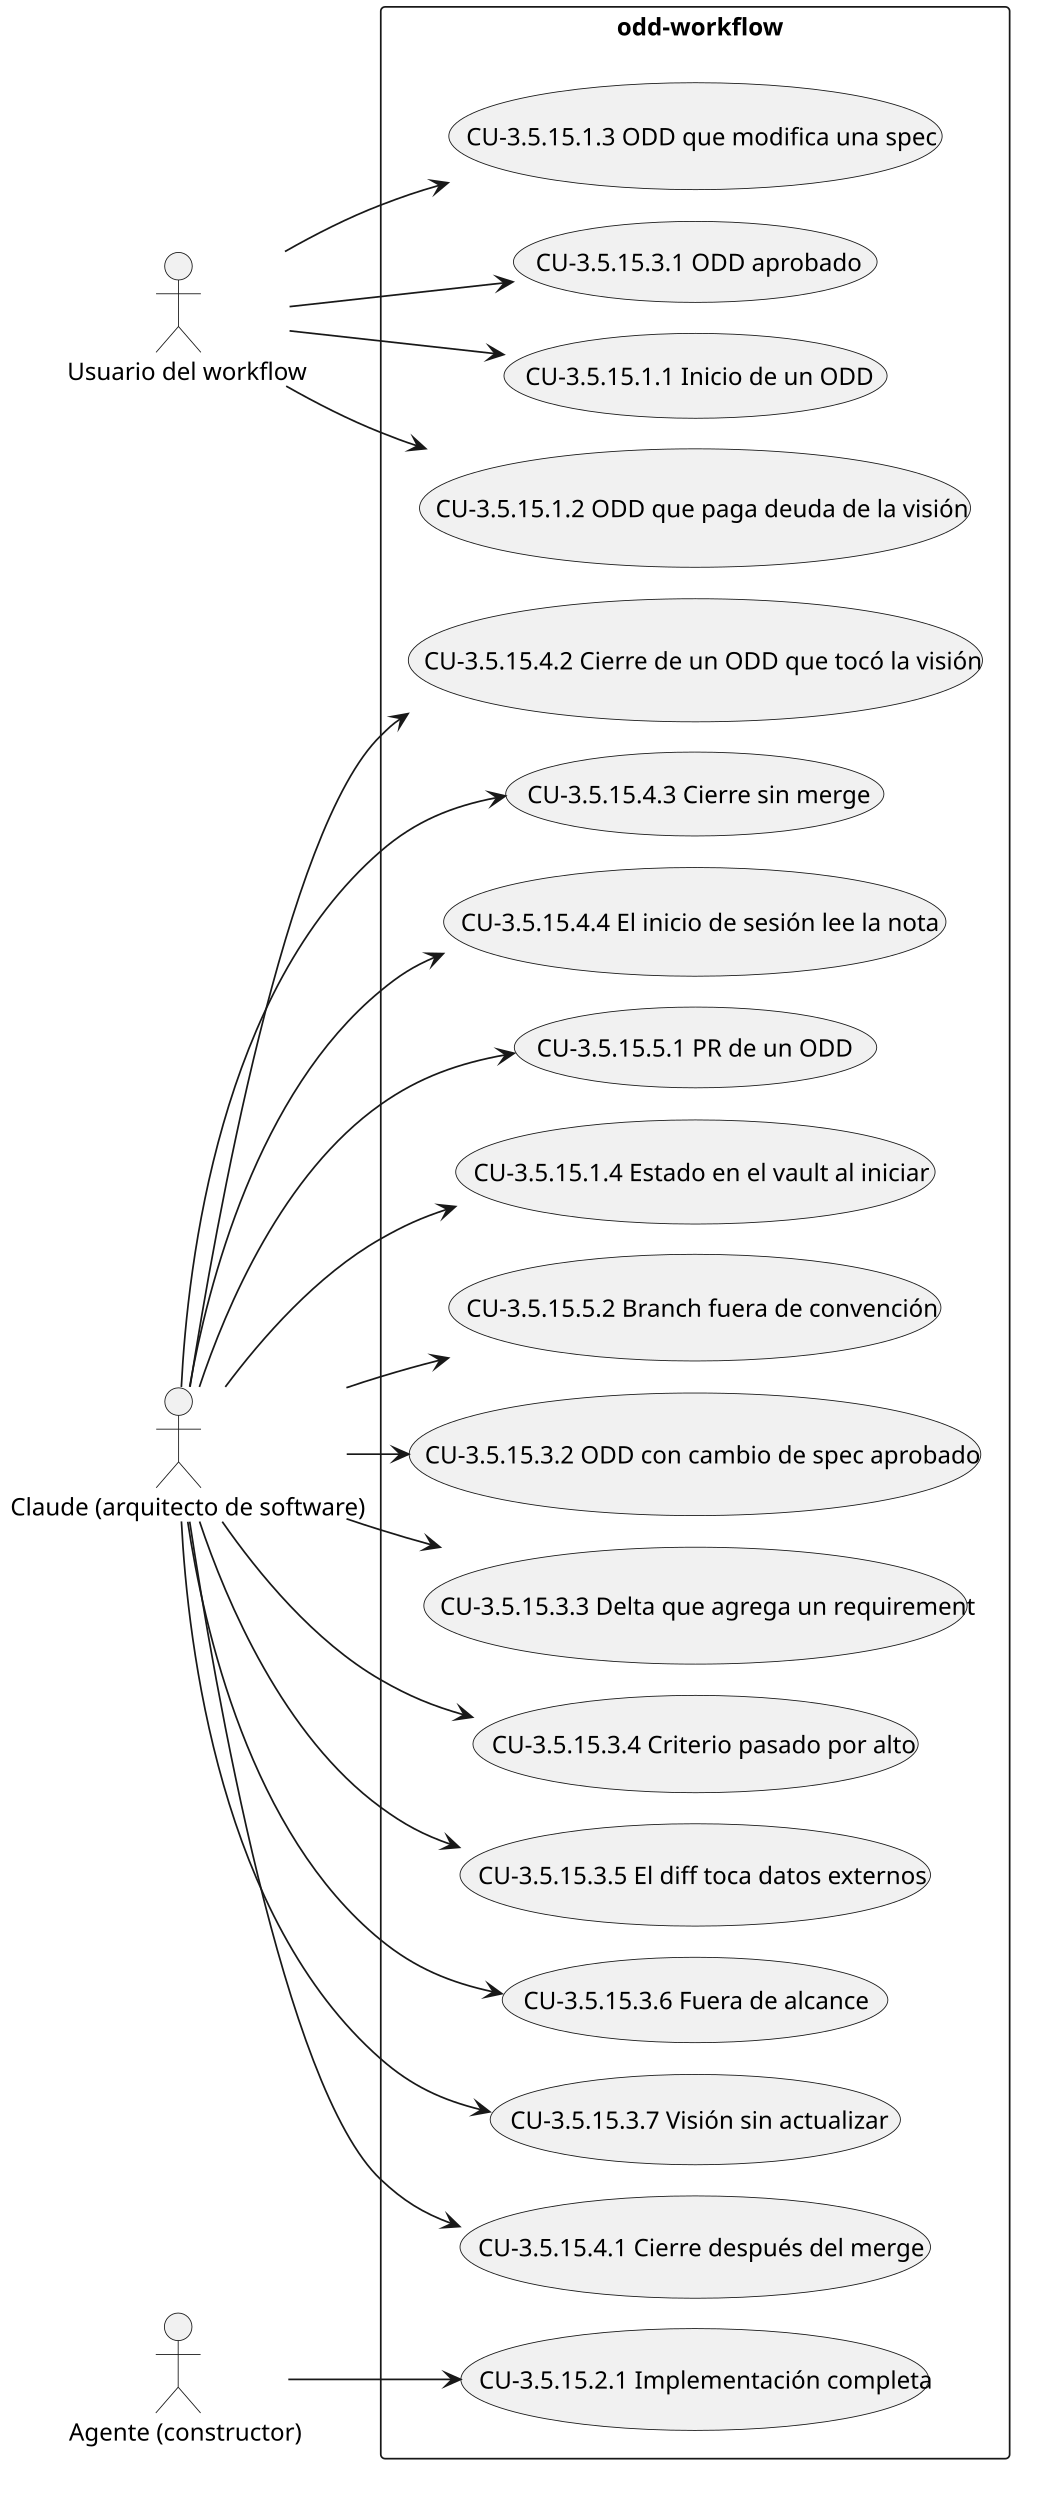
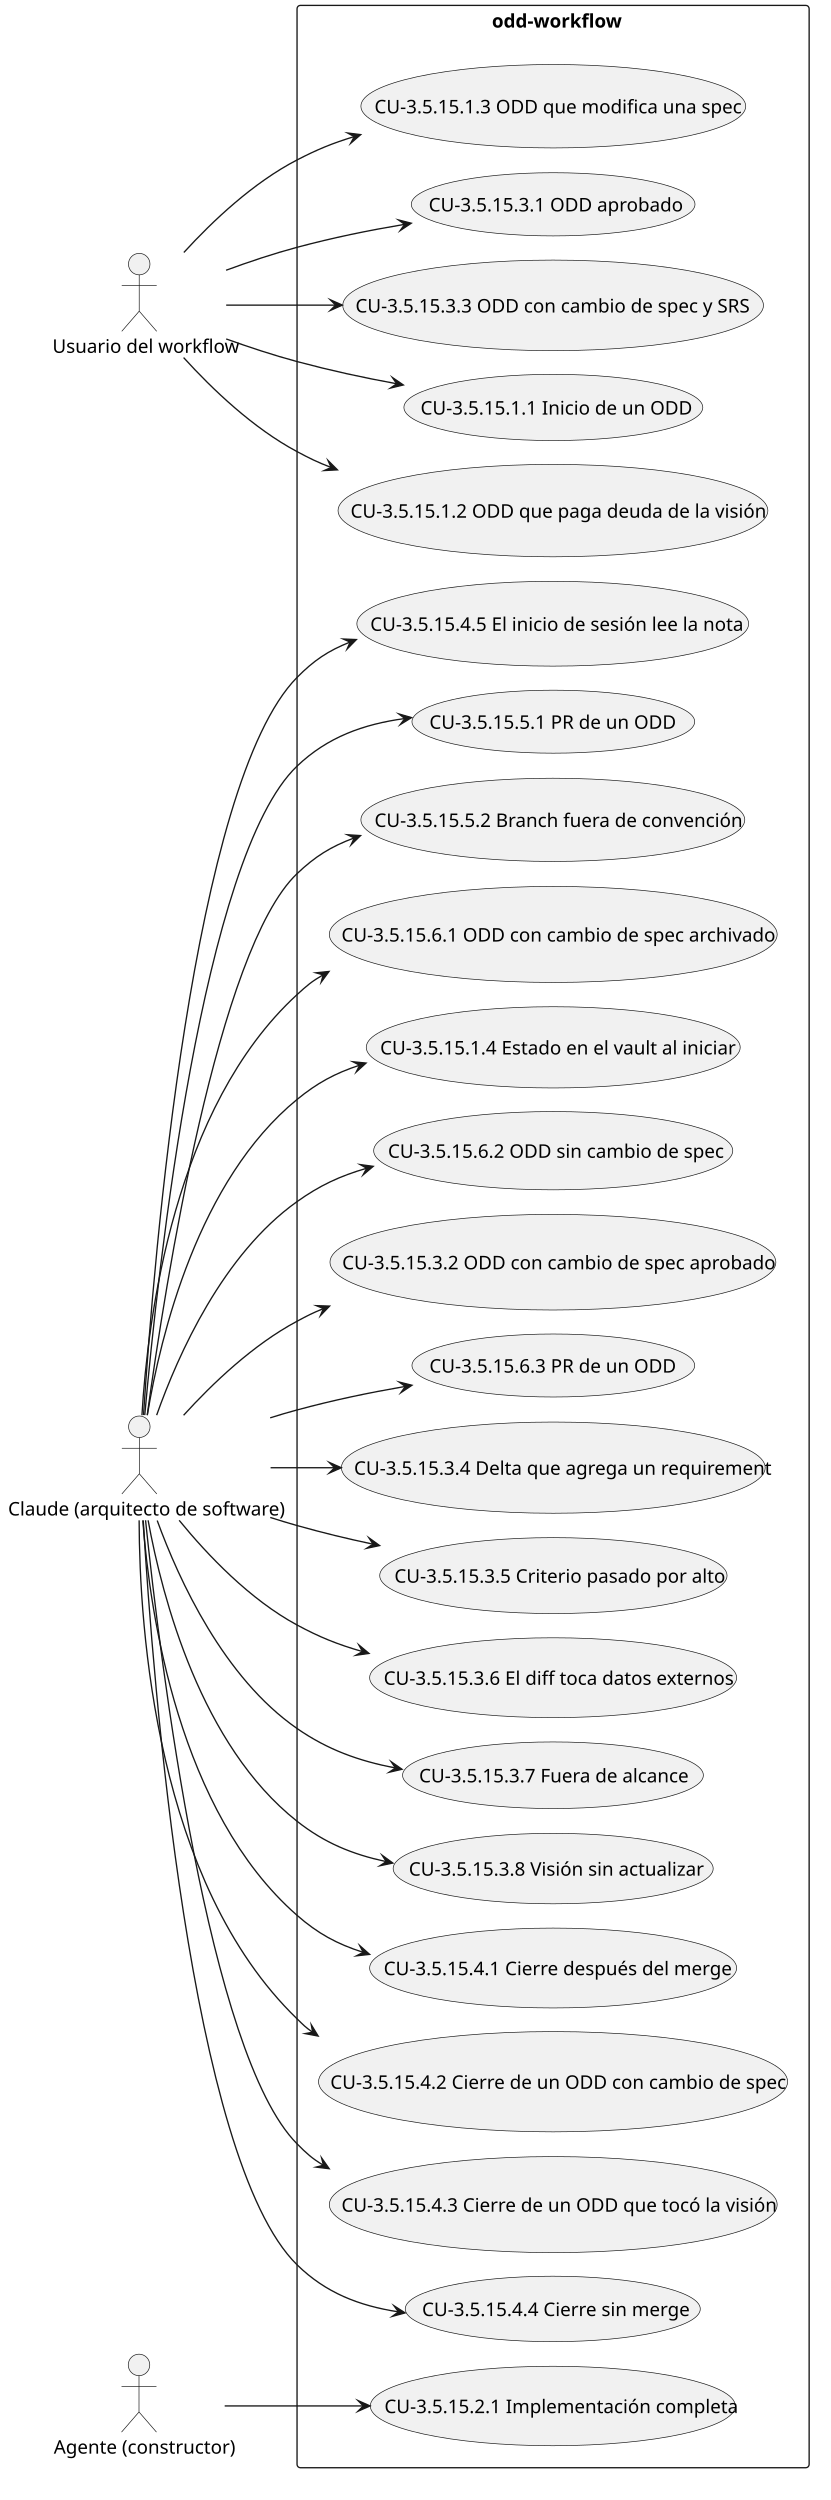
- <svg xmlns="http://www.w3.org/2000/svg" version="1.1" data-diagram-type="DESCRIPTION" style="width:602px;height:1451px;background:#FFFFFF;" width="602px" height="1451px" viewBox="0 0 602 1451" zoomAndPan="magnify" preserveAspectRatio="none" contentStyleType="text/css">
+ <svg xmlns="http://www.w3.org/2000/svg" version="1.1" data-diagram-type="DESCRIPTION" style="width:618px;height:1860px;background:#FFFFFF;" width="618px" height="1860px" viewBox="0 0 618 1860" zoomAndPan="magnify" preserveAspectRatio="none" contentStyleType="text/css">
  <defs />
  <g font-family="sans-serif" lengthAdjust="spacing">
    <g class="cluster" data-qualified-name="odd-workflow" id="ent0004" data-source-line="6">
-       <rect x="221" y="4" width="365" height="1423" fill="none" style="stroke:#181818;stroke-width:1;" rx="2.5" ry="2.5" />
-       <text x="358.007" y="20.533" fill="#000" font-size="14" textLength="90.986" font-weight="700">odd-workflow</text>
+       <rect x="221" y="4" width="381" height="1832" fill="none" style="stroke:#181818;stroke-width:1;" rx="2.5" ry="2.5" />
+       <text x="366.007" y="20.533" fill="#000" font-size="14" textLength="90.986" font-weight="700">odd-workflow</text>
    </g>
    <g class="entity" data-qualified-name="A1" id="ent0001" data-source-line="3">
-       <ellipse cx="103.579" cy="154.5" rx="8" ry="8" fill="#F1F1F1" style="stroke:#181818;stroke-width:0.5;" />
-       <path d="M103.579,162.5 L103.579,189.5 M90.579,170.5 L116.579,170.5 M103.579,189.5 L90.579,204.5 M103.579,189.5 L116.579,204.5" style="stroke:#181818;stroke-width:0.5;" fill="none" />
-       <text x="39" y="220.533" fill="#000" font-size="14" textLength="129.158">Usuario del workflow</text>
+       <ellipse cx="103.579" cy="196.5" rx="8" ry="8" fill="#F1F1F1" style="stroke:#181818;stroke-width:0.5;" />
+       <path d="M103.579,204.5 L103.579,231.5 M90.579,212.5 L116.579,212.5 M103.579,231.5 L90.579,246.5 M103.579,231.5 L116.579,246.5" style="stroke:#181818;stroke-width:0.5;" fill="none" />
+       <text x="39" y="262.533" fill="#000" font-size="14" textLength="129.158">Usuario del workflow</text>
    </g>
    <g class="entity" data-qualified-name="A2" id="ent0002" data-source-line="4">
-       <ellipse cx="103.662" cy="813.5" rx="8" ry="8" fill="#F1F1F1" style="stroke:#181818;stroke-width:0.5;" />
-       <path d="M103.662,821.5 L103.662,848.5 M90.662,829.5 L116.662,829.5 M103.662,848.5 L90.662,863.5 M103.662,848.5 L116.662,863.5" style="stroke:#181818;stroke-width:0.5;" fill="none" />
-       <text x="6" y="879.533" fill="#000" font-size="14" textLength="195.323">Claude (arquitecto de software)</text>
+       <ellipse cx="103.662" cy="1061.5" rx="8" ry="8" fill="#F1F1F1" style="stroke:#181818;stroke-width:0.5;" />
+       <path d="M103.662,1069.5 L103.662,1096.5 M90.662,1077.5 L116.662,1077.5 M103.662,1096.5 L90.662,1111.5 M103.662,1096.5 L116.662,1111.5" style="stroke:#181818;stroke-width:0.5;" fill="none" />
+       <text x="6" y="1127.533" fill="#000" font-size="14" textLength="195.323">Claude (arquitecto de software)</text>
    </g>
    <g class="entity" data-qualified-name="A3" id="ent0003" data-source-line="5">
-       <ellipse cx="103.417" cy="1350.5" rx="8" ry="8" fill="#F1F1F1" style="stroke:#181818;stroke-width:0.5;" />
-       <path d="M103.417,1358.5 L103.417,1385.5 M90.417,1366.5 L116.417,1366.5 M103.417,1385.5 L90.417,1400.5 M103.417,1385.5 L116.417,1400.5" style="stroke:#181818;stroke-width:0.5;" fill="none" />
-       <text x="40" y="1416.533" fill="#000" font-size="14" textLength="126.834">Agente (constructor)</text>
+       <ellipse cx="103.417" cy="1759.5" rx="8" ry="8" fill="#F1F1F1" style="stroke:#181818;stroke-width:0.5;" />
+       <path d="M103.417,1767.5 L103.417,1794.5 M90.417,1775.5 L116.417,1775.5 M103.417,1794.5 L90.417,1809.5 M103.417,1794.5 L116.417,1809.5" style="stroke:#181818;stroke-width:0.5;" fill="none" />
+       <text x="40" y="1825.533" fill="#000" font-size="14" textLength="126.834">Agente (constructor)</text>
    </g>
    <g class="entity" data-qualified-name="odd-workflow.UC_3_5_15_1_1" id="ent0005" data-source-line="7">
-       <ellipse cx="403.689" cy="218.138" rx="111.189" ry="24.638" fill="#F1F1F1" style="stroke:#181818;stroke-width:0.5;" />
-       <text x="304.862" y="223.442" fill="#000" font-size="14" textLength="197.654">CU-3.5.15.1.1 Inicio de un ODD</text>
+       <ellipse cx="411.689" cy="303.138" rx="111.189" ry="24.638" fill="#F1F1F1" style="stroke:#181818;stroke-width:0.5;" />
+       <text x="312.862" y="308.442" fill="#000" font-size="14" textLength="197.654">CU-3.5.15.1.1 Inicio de un ODD</text>
    </g>
    <g class="entity" data-qualified-name="odd-workflow.UC_3_5_15_1_2" id="ent0006" data-source-line="8">
-       <ellipse cx="403.398" cy="294.88" rx="159.898" ry="34.38" fill="#F1F1F1" style="stroke:#181818;stroke-width:0.5;" />
-       <text x="252.803" y="300.184" fill="#000" font-size="14" textLength="301.191">CU-3.5.15.1.2 ODD que paga deuda de la visión</text>
+       <ellipse cx="411.398" cy="379.88" rx="159.898" ry="34.38" fill="#F1F1F1" style="stroke:#181818;stroke-width:0.5;" />
+       <text x="260.803" y="385.184" fill="#000" font-size="14" textLength="301.191">CU-3.5.15.1.2 ODD que paga deuda de la visión</text>
    </g>
    <g class="entity" data-qualified-name="odd-workflow.UC_3_5_15_1_3" id="ent0007" data-source-line="9">
-       <ellipse cx="403.662" cy="79.032" rx="143.162" ry="31.032" fill="#F1F1F1" style="stroke:#181818;stroke-width:0.5;" />
-       <text x="270.593" y="84.337" fill="#000" font-size="14" textLength="266.137">CU-3.5.15.1.3 ODD que modifica una spec</text>
+       <ellipse cx="411.662" cy="79.032" rx="143.162" ry="31.032" fill="#F1F1F1" style="stroke:#181818;stroke-width:0.5;" />
+       <text x="278.593" y="84.337" fill="#000" font-size="14" textLength="266.137">CU-3.5.15.1.3 ODD que modifica una spec</text>
    </g>
    <g class="entity" data-qualified-name="odd-workflow.UC_3_5_15_1_4" id="ent0008" data-source-line="10">
-       <ellipse cx="403.609" cy="680.222" rx="139.109" ry="30.222" fill="#F1F1F1" style="stroke:#181818;stroke-width:0.5;" />
-       <text x="274.816" y="685.526" fill="#000" font-size="14" textLength="257.585">CU-3.5.15.1.4 Estado en el vault al iniciar</text>
+       <ellipse cx="411.609" cy="779.222" rx="139.109" ry="30.222" fill="#F1F1F1" style="stroke:#181818;stroke-width:0.5;" />
+       <text x="282.816" y="784.526" fill="#000" font-size="14" textLength="257.585">CU-3.5.15.1.4 Estado en el vault al iniciar</text>
    </g>
    <g class="entity" data-qualified-name="odd-workflow.UC_3_5_15_2_1" id="ent0009" data-source-line="11">
-       <ellipse cx="403.295" cy="1381.059" rx="135.795" ry="29.559" fill="#F1F1F1" style="stroke:#181818;stroke-width:0.5;" />
-       <text x="278.01" y="1386.364" fill="#000" font-size="14" textLength="250.571">CU-3.5.15.2.1 Implementación completa</text>
+       <ellipse cx="411.295" cy="1790.059" rx="135.795" ry="29.559" fill="#F1F1F1" style="stroke:#181818;stroke-width:0.5;" />
+       <text x="286.01" y="1795.364" fill="#000" font-size="14" textLength="250.571">CU-3.5.15.2.1 Implementación completa</text>
    </g>
    <g class="entity" data-qualified-name="odd-workflow.UC_3_5_15_3_1" id="ent0010" data-source-line="12">
-       <ellipse cx="403.538" cy="152.008" rx="105.538" ry="23.508" fill="#F1F1F1" style="stroke:#181818;stroke-width:0.5;" />
-       <text x="310.931" y="157.312" fill="#000" font-size="14" textLength="185.213">CU-3.5.15.3.1 ODD aprobado</text>
+       <ellipse cx="411.538" cy="152.008" rx="105.538" ry="23.508" fill="#F1F1F1" style="stroke:#181818;stroke-width:0.5;" />
+       <text x="318.931" y="157.312" fill="#000" font-size="14" textLength="185.213">CU-3.5.15.3.1 ODD aprobado</text>
    </g>
    <g class="entity" data-qualified-name="odd-workflow.UC_3_5_15_3_2" id="ent0011" data-source-line="13">
-       <ellipse cx="403.372" cy="844.074" rx="165.872" ry="35.574" fill="#F1F1F1" style="stroke:#181818;stroke-width:0.5;" />
-       <text x="246.562" y="849.379" fill="#000" font-size="14" textLength="313.619">CU-3.5.15.3.2 ODD con cambio de spec aprobado</text>
+       <ellipse cx="411.372" cy="939.074" rx="165.872" ry="35.574" fill="#F1F1F1" style="stroke:#181818;stroke-width:0.5;" />
+       <text x="254.562" y="944.379" fill="#000" font-size="14" textLength="313.619">CU-3.5.15.3.2 ODD con cambio de spec aprobado</text>
    </g>
    <g class="entity" data-qualified-name="odd-workflow.UC_3_5_15_3_3" id="ent0012" data-source-line="14">
-       <ellipse cx="403.656" cy="931.931" rx="157.656" ry="33.931" fill="#F1F1F1" style="stroke:#181818;stroke-width:0.5;" />
-       <text x="255.398" y="937.236" fill="#000" font-size="14" textLength="296.516">CU-3.5.15.3.3 Delta que agrega un requirement</text>
+       <ellipse cx="411.513" cy="227.203" rx="156.513" ry="33.703" fill="#F1F1F1" style="stroke:#181818;stroke-width:0.5;" />
+       <text x="264.448" y="232.507" fill="#000" font-size="14" textLength="294.13">CU-3.5.15.3.3 ODD con cambio de spec y SRS</text>
    </g>
    <g class="entity" data-qualified-name="odd-workflow.UC_3_5_15_3_4" id="ent0013" data-source-line="15">
-       <ellipse cx="403.712" cy="1012.242" rx="129.212" ry="28.242" fill="#F1F1F1" style="stroke:#181818;stroke-width:0.5;" />
-       <text x="285.427" y="1017.547" fill="#000" font-size="14" textLength="236.571">CU-3.5.15.3.4 Criterio pasado por alto</text>
+       <ellipse cx="411.656" cy="1091.931" rx="157.656" ry="33.931" fill="#F1F1F1" style="stroke:#181818;stroke-width:0.5;" />
+       <text x="263.398" y="1097.236" fill="#000" font-size="14" textLength="296.516">CU-3.5.15.3.4 Delta que agrega un requirement</text>
    </g>
    <g class="entity" data-qualified-name="odd-workflow.UC_3_5_15_3_5" id="ent0014" data-source-line="16">
-       <ellipse cx="403.534" cy="1088.207" rx="136.534" ry="29.707" fill="#F1F1F1" style="stroke:#181818;stroke-width:0.5;" />
-       <text x="277.466" y="1093.511" fill="#000" font-size="14" textLength="252.137">CU-3.5.15.3.5 El diff toca datos externos</text>
+       <ellipse cx="411.712" cy="1172.242" rx="129.212" ry="28.242" fill="#F1F1F1" style="stroke:#181818;stroke-width:0.5;" />
+       <text x="293.427" y="1177.547" fill="#000" font-size="14" textLength="236.571">CU-3.5.15.3.5 Criterio pasado por alto</text>
    </g>
    <g class="entity" data-qualified-name="odd-workflow.UC_3_5_15_3_6" id="ent0015" data-source-line="17">
-       <ellipse cx="403.408" cy="1160.782" rx="111.908" ry="24.782" fill="#F1F1F1" style="stroke:#181818;stroke-width:0.5;" />
-       <text x="303.794" y="1166.086" fill="#000" font-size="14" textLength="199.227">CU-3.5.15.3.6 Fuera de alcance</text>
+       <ellipse cx="411.534" cy="1248.207" rx="136.534" ry="29.707" fill="#F1F1F1" style="stroke:#181818;stroke-width:0.5;" />
+       <text x="285.466" y="1253.511" fill="#000" font-size="14" textLength="252.137">CU-3.5.15.3.6 El diff toca datos externos</text>
    </g>
    <g class="entity" data-qualified-name="odd-workflow.UC_3_5_15_3_7" id="ent0016" data-source-line="18">
-       <ellipse cx="403.559" cy="1230.212" rx="119.059" ry="26.212" fill="#F1F1F1" style="stroke:#181818;stroke-width:0.5;" />
-       <text x="296.174" y="1235.517" fill="#000" font-size="14" textLength="214.771">CU-3.5.15.3.7 Visión sin actualizar</text>
-     </g>
-     <g class="entity" data-qualified-name="odd-workflow.UC_3_5_15_4_1" id="ent0017" data-source-line="19">
-       <ellipse cx="403.531" cy="1304.206" rx="136.531" ry="29.706" fill="#F1F1F1" style="stroke:#181818;stroke-width:0.5;" />
-       <text x="277.466" y="1309.511" fill="#000" font-size="14" textLength="252.13">CU-3.5.15.4.1 Cierre después del merge</text>
-     </g>
-     <g class="entity" data-qualified-name="odd-workflow.UC_3_5_15_4_2" id="ent0018" data-source-line="20">
-       <ellipse cx="403.613" cy="383.223" rx="166.613" ry="35.723" fill="#F1F1F1" style="stroke:#181818;stroke-width:0.5;" />
-       <text x="246.034" y="388.527" fill="#000" font-size="14" textLength="315.157">CU-3.5.15.4.2 Cierre de un ODD que tocó la visión</text>
-     </g>
-     <g class="entity" data-qualified-name="odd-workflow.UC_3_5_15_4_3" id="ent0019" data-source-line="21">
-       <ellipse cx="403.261" cy="460.852" rx="109.761" ry="24.352" fill="#F1F1F1" style="stroke:#181818;stroke-width:0.5;" />
-       <text x="305.999" y="466.157" fill="#000" font-size="14" textLength="194.523">CU-3.5.15.4.3 Cierre sin merge</text>
-     </g>
-     <g class="entity" data-qualified-name="odd-workflow.UC_3_5_15_4_4" id="ent0020" data-source-line="22">
-       <ellipse cx="403.26" cy="535.052" rx="145.76" ry="31.552" fill="#F1F1F1" style="stroke:#181818;stroke-width:0.5;" />
-       <text x="267.457" y="540.357" fill="#000" font-size="14" textLength="271.605">CU-3.5.15.4.4 El inicio de sesión lee la nota</text>
-     </g>
-     <g class="entity" data-qualified-name="odd-workflow.UC_3_5_15_5_1" id="ent0021" data-source-line="23">
-       <ellipse cx="403.68" cy="607.936" rx="105.18" ry="23.436" fill="#F1F1F1" style="stroke:#181818;stroke-width:0.5;" />
-       <text x="311.47" y="613.241" fill="#000" font-size="14" textLength="184.42">CU-3.5.15.5.1 PR de un ODD</text>
-     </g>
-     <g class="entity" data-qualified-name="odd-workflow.UC_3_5_15_5_2" id="ent0022" data-source-line="24">
-       <ellipse cx="403.305" cy="758.961" rx="142.805" ry="30.961" fill="#F1F1F1" style="stroke:#181818;stroke-width:0.5;" />
-       <text x="270.612" y="764.266" fill="#000" font-size="14" textLength="265.385">CU-3.5.15.5.2 Branch fuera de convención</text>
-     </g>
-     <g class="link" data-entity-1="ent0001" data-entity-2="ent0005" id="lnk23" data-link-type="dependency">
-       <polygon points="292.386,205.806,283.881,200.84,287.417,205.256,283.001,208.791,292.386,205.806" fill="#181818" style="stroke:#181818;stroke-width:1;stroke-linejoin:miter;stroke-miterlimit:10;" />
-       <path d="M168.063,192.039 C204.216,196.042 245.535,200.618 287.417,205.256" style="stroke:#181818;stroke-width:1;" fill="none" />
-     </g>
-     <g class="link" data-entity-1="ent0001" data-entity-2="ent0006" id="lnk24" data-link-type="dependency">
-       <polygon points="247.128,260.41,239.83,253.796,242.379,258.846,237.329,261.395,247.128,260.41" fill="#181818" style="stroke:#181818;stroke-width:1;stroke-linejoin:miter;stroke-miterlimit:10;" />
-       <path d="M166.1,224.104 C183.386,233.901 202.518,243.69 221,251 C229.442,254.339 233.459,255.911 242.379,258.846" style="stroke:#181818;stroke-width:1;" fill="none" />
-     </g>
-     <g class="link" data-entity-1="ent0001" data-entity-2="ent0007" id="lnk25" data-link-type="dependency">
-       <polygon points="260.096,106.089,250.343,104.718,255.289,107.464,252.543,112.41,260.096,106.089" fill="#181818" style="stroke:#181818;stroke-width:1;stroke-linejoin:miter;stroke-miterlimit:10;" />
-       <path d="M165.394,145.982 C182.837,136.069 202.225,126.2 221,119 C233.503,114.205 241.915,111.289 255.289,107.464" style="stroke:#181818;stroke-width:1;" fill="none" />
-     </g>
-     <g class="link" data-entity-1="ent0002" data-entity-2="ent0008" id="lnk26" data-link-type="dependency">
-       <polygon points="264.397,700.281,254.6,699.269,259.644,701.831,257.081,706.874,264.397,700.281" fill="#181818" style="stroke:#181818;stroke-width:1;stroke-linejoin:miter;stroke-miterlimit:10;" />
-       <path d="M130.771,804.968 C151.853,776.741 183.975,740.008 221,719 C234.455,711.365 244.492,706.773 259.644,701.831" style="stroke:#181818;stroke-width:1;" fill="none" />
-     </g>
-     <g class="link" data-entity-1="ent0003" data-entity-2="ent0009" id="lnk27" data-link-type="dependency">
-       <polygon points="267.365,1381,258.365,1377,262.365,1381,258.365,1385,267.365,1381" fill="#181818" style="stroke:#181818;stroke-width:1;stroke-linejoin:miter;stroke-miterlimit:10;" />
-       <path d="M167.334,1381 C196.534,1381 227.461,1381 262.365,1381" style="stroke:#181818;stroke-width:1;" fill="none" />
-     </g>
-     <g class="link" data-entity-1="ent0001" data-entity-2="ent0010" id="lnk28" data-link-type="dependency">
-       <polygon points="297.708,163.605,288.322,160.619,292.738,164.155,289.203,168.571,297.708,163.605" fill="#181818" style="stroke:#181818;stroke-width:1;stroke-linejoin:miter;stroke-miterlimit:10;" />
-       <path d="M168.063,177.961 C205.754,173.787 249.493,168.944 292.738,164.155" style="stroke:#181818;stroke-width:1;" fill="none" />
-     </g>
-     <g class="link" data-entity-1="ent0002" data-entity-2="ent0011" id="lnk29" data-link-type="dependency">
-       <polygon points="237.3,844,228.3,840,232.3,844,228.3,848,237.3,844" fill="#181818" style="stroke:#181818;stroke-width:1;stroke-linejoin:miter;stroke-miterlimit:10;" />
-       <path d="M201.252,844 C212.894,844 220.022,844 232.3,844" style="stroke:#181818;stroke-width:1;" fill="none" />
-     </g>
-     <g class="link" data-entity-1="ent0002" data-entity-2="ent0012" id="lnk30" data-link-type="dependency">
-       <polygon points="255.468,897.995,247.844,891.76,250.646,896.675,245.731,899.476,255.468,897.995" fill="#181818" style="stroke:#181818;stroke-width:1;stroke-linejoin:miter;stroke-miterlimit:10;" />
-       <path d="M201.129,881.53 C207.823,883.81 214.493,885.991 221,888 C232.153,891.444 238.936,893.468 250.646,896.675" style="stroke:#181818;stroke-width:1;" fill="none" />
-     </g>
-     <g class="link" data-entity-1="ent0002" data-entity-2="ent0013" id="lnk31" data-link-type="dependency">
-       <polygon points="274.211,996.677,266.641,990.377,269.4,995.316,264.462,998.075,274.211,996.677" fill="#181818" style="stroke:#181818;stroke-width:1;stroke-linejoin:miter;stroke-miterlimit:10;" />
-       <path d="M129.002,883.185 C149.793,913.063 182.361,952.748 221,975 C237.303,984.389 250.821,990.057 269.4,995.316" style="stroke:#181818;stroke-width:1;" fill="none" />
-     </g>
-     <g class="link" data-entity-1="ent0002" data-entity-2="ent0014" id="lnk32" data-link-type="dependency">
-       <polygon points="266.634,1072.219,259.446,1065.486,261.911,1070.577,256.82,1073.043,266.634,1072.219" fill="#181818" style="stroke:#181818;stroke-width:1;stroke-linejoin:miter;stroke-miterlimit:10;" />
-       <path d="M115.833,883.1 C131.537,930.04 164.555,1007.599 221,1049 C234.644,1059.007 245.602,1064.909 261.911,1070.577" style="stroke:#181818;stroke-width:1;" fill="none" />
-     </g>
-     <g class="link" data-entity-1="ent0002" data-entity-2="ent0015" id="lnk33" data-link-type="dependency">
-       <polygon points="291.293,1157.142,283.329,1151.348,286.403,1156.096,281.655,1159.171,291.293,1157.142" fill="#181818" style="stroke:#181818;stroke-width:1;stroke-linejoin:miter;stroke-miterlimit:10;" />
-       <path d="M108.972,883.24 C118.202,944.996 145.299,1064.185 221,1126 C240.885,1142.238 261.178,1150.699 286.403,1156.096" style="stroke:#181818;stroke-width:1;" fill="none" />
-     </g>
-     <g class="link" data-entity-1="ent0002" data-entity-2="ent0016" id="lnk34" data-link-type="dependency">
-       <polygon points="284.319,1225.722,276.529,1219.697,279.463,1224.533,274.626,1227.467,284.319,1225.722" fill="#181818" style="stroke:#181818;stroke-width:1;stroke-linejoin:miter;stroke-miterlimit:10;" />
-       <path d="M105.302,883.024 C109.046,956.083 128.113,1113.463 221,1195 C238.726,1210.56 256.379,1218.881 279.463,1224.533" style="stroke:#181818;stroke-width:1;" fill="none" />
-     </g>
-     <g class="link" data-entity-1="ent0002" data-entity-2="ent0017" id="lnk35" data-link-type="dependency">
-       <polygon points="266.837,1292.292,259.774,1285.428,262.145,1290.564,257.01,1292.935,266.837,1292.292" fill="#181818" style="stroke:#181818;stroke-width:1;stroke-linejoin:miter;stroke-miterlimit:10;" />
-       <path d="M110.107,883.175 C124.361,977.252 164.869,1212.05 221,1265 C234.012,1277.274 245.22,1284.332 262.145,1290.564" style="stroke:#181818;stroke-width:1;" fill="none" />
-     </g>
-     <g class="link" data-entity-1="ent0002" data-entity-2="ent0018" id="lnk36" data-link-type="dependency">
-       <polygon points="236.844,414.201,227.15,415.94,232.705,417.007,231.638,422.562,236.844,414.201" fill="#181818" style="stroke:#181818;stroke-width:1;stroke-linejoin:miter;stroke-miterlimit:10;" />
-       <path d="M110.303,804.941 C124.922,711.728 166.058,480.073 221,427 C225.897,422.269 227.073,420.824 232.705,417.007" style="stroke:#181818;stroke-width:1;" fill="none" />
-     </g>
-     <g class="link" data-entity-1="ent0002" data-entity-2="ent0019" id="lnk37" data-link-type="dependency">
-       <polygon points="293.373,461.975,283.781,459.74,288.462,462.916,285.286,467.597,293.373,461.975" fill="#181818" style="stroke:#181818;stroke-width:1;stroke-linejoin:miter;stroke-miterlimit:10;" />
-       <path d="M105.26,804.993 C108.933,731.983 127.885,574.793 221,494 C241.078,476.579 262.305,467.926 288.462,462.916" style="stroke:#181818;stroke-width:1;" fill="none" />
-     </g>
-     <g class="link" data-entity-1="ent0002" data-entity-2="ent0020" id="lnk38" data-link-type="dependency">
-       <polygon points="257.326,553.47,247.479,553.297,252.722,555.42,250.599,560.664,257.326,553.47" fill="#181818" style="stroke:#181818;stroke-width:1;stroke-linejoin:miter;stroke-miterlimit:10;" />
-       <path d="M110.074,804.822 C120.643,745.638 149.338,634.086 221,575 C231.83,566.071 239.615,560.971 252.722,555.42" style="stroke:#181818;stroke-width:1;" fill="none" />
-     </g>
-     <g class="link" data-entity-1="ent0002" data-entity-2="ent0021" id="lnk39" data-link-type="dependency">
-       <polygon points="298.452,611.312,288.887,608.965,293.531,612.195,290.301,616.839,298.452,611.312" fill="#181818" style="stroke:#181818;stroke-width:1;stroke-linejoin:miter;stroke-miterlimit:10;" />
-       <path d="M115.729,804.978 C131.327,758.191 164.24,681.08 221,641 C243.499,625.113 266.444,617.059 293.531,612.195" style="stroke:#181818;stroke-width:1;" fill="none" />
-     </g>
-     <g class="link" data-entity-1="ent0002" data-entity-2="ent0022" id="lnk40" data-link-type="dependency">
-       <polygon points="260.277,788.172,250.57,786.51,255.431,789.402,252.539,794.264,260.277,788.172" fill="#181818" style="stroke:#181818;stroke-width:1;stroke-linejoin:miter;stroke-miterlimit:10;" />
-       <path d="M201.055,805.424 C207.767,803.138 214.461,800.971 221,799 C233.666,795.182 242.085,792.792 255.431,789.402" style="stroke:#181818;stroke-width:1;" fill="none" />
+       <ellipse cx="411.408" cy="1320.782" rx="111.908" ry="24.782" fill="#F1F1F1" style="stroke:#181818;stroke-width:0.5;" />
+       <text x="311.794" y="1326.086" fill="#000" font-size="14" textLength="199.227">CU-3.5.15.3.7 Fuera de alcance</text>
+     </g>
+     <g class="entity" data-qualified-name="odd-workflow.UC_3_5_15_3_8" id="ent0017" data-source-line="19">
+       <ellipse cx="411.559" cy="1390.212" rx="119.059" ry="26.212" fill="#F1F1F1" style="stroke:#181818;stroke-width:0.5;" />
+       <text x="304.174" y="1395.517" fill="#000" font-size="14" textLength="214.771">CU-3.5.15.3.8 Visión sin actualizar</text>
+     </g>
+     <g class="entity" data-qualified-name="odd-workflow.UC_3_5_15_4_1" id="ent0018" data-source-line="20">
+       <ellipse cx="411.531" cy="1464.206" rx="136.531" ry="29.706" fill="#F1F1F1" style="stroke:#181818;stroke-width:0.5;" />
+       <text x="285.466" y="1469.511" fill="#000" font-size="14" textLength="252.13">CU-3.5.15.4.1 Cierre después del merge</text>
+     </g>
+     <g class="entity" data-qualified-name="odd-workflow.UC_3_5_15_4_2" id="ent0019" data-source-line="21">
+       <ellipse cx="411.494" cy="1548.799" rx="174.494" ry="37.299" fill="#F1F1F1" style="stroke:#181818;stroke-width:0.5;" />
+       <text x="245.747" y="1554.104" fill="#000" font-size="14" textLength="331.495">CU-3.5.15.4.2 Cierre de un ODD con cambio de spec</text>
+     </g>
+     <g class="entity" data-qualified-name="odd-workflow.UC_3_5_15_4_3" id="ent0020" data-source-line="22">
+       <ellipse cx="411.613" cy="1640.223" rx="166.613" ry="35.723" fill="#F1F1F1" style="stroke:#181818;stroke-width:0.5;" />
+       <text x="254.034" y="1645.527" fill="#000" font-size="14" textLength="315.157">CU-3.5.15.4.3 Cierre de un ODD que tocó la visión</text>
+     </g>
+     <g class="entity" data-qualified-name="odd-workflow.UC_3_5_15_4_4" id="ent0021" data-source-line="23">
+       <ellipse cx="411.261" cy="1717.852" rx="109.761" ry="24.352" fill="#F1F1F1" style="stroke:#181818;stroke-width:0.5;" />
+       <text x="313.999" y="1723.157" fill="#000" font-size="14" textLength="194.523">CU-3.5.15.4.4 Cierre sin merge</text>
+     </g>
+     <g class="entity" data-qualified-name="odd-workflow.UC_3_5_15_4_5" id="ent0022" data-source-line="24">
+       <ellipse cx="411.26" cy="464.052" rx="145.76" ry="31.552" fill="#F1F1F1" style="stroke:#181818;stroke-width:0.5;" />
+       <text x="275.457" y="469.357" fill="#000" font-size="14" textLength="271.605">CU-3.5.15.4.5 El inicio de sesión lee la nota</text>
+     </g>
+     <g class="entity" data-qualified-name="odd-workflow.UC_3_5_15_5_1" id="ent0023" data-source-line="25">
+       <ellipse cx="411.68" cy="536.936" rx="105.18" ry="23.436" fill="#F1F1F1" style="stroke:#181818;stroke-width:0.5;" />
+       <text x="319.47" y="542.241" fill="#000" font-size="14" textLength="184.42">CU-3.5.15.5.1 PR de un ODD</text>
+     </g>
+     <g class="entity" data-qualified-name="odd-workflow.UC_3_5_15_5_2" id="ent0024" data-source-line="26">
+       <ellipse cx="411.305" cy="609.961" rx="142.805" ry="30.961" fill="#F1F1F1" style="stroke:#181818;stroke-width:0.5;" />
+       <text x="278.612" y="615.266" fill="#000" font-size="14" textLength="265.385">CU-3.5.15.5.2 Branch fuera de convención</text>
+     </g>
+     <g class="entity" data-qualified-name="odd-workflow.UC_3_5_15_6_1" id="ent0025" data-source-line="27">
+       <ellipse cx="411.613" cy="695.223" rx="166.613" ry="35.723" fill="#F1F1F1" style="stroke:#181818;stroke-width:0.5;" />
+       <text x="254.034" y="700.527" fill="#000" font-size="14" textLength="315.157">CU-3.5.15.6.1 ODD con cambio de spec archivado</text>
+     </g>
+     <g class="entity" data-qualified-name="odd-workflow.UC_3_5_15_6_2" id="ent0026" data-source-line="28">
+       <ellipse cx="411.589" cy="856.118" rx="133.589" ry="29.118" fill="#F1F1F1" style="stroke:#181818;stroke-width:0.5;" />
+       <text x="288.644" y="861.422" fill="#000" font-size="14" textLength="245.889">CU-3.5.15.6.2 ODD sin cambio de spec</text>
+     </g>
+     <g class="entity" data-qualified-name="odd-workflow.UC_3_5_15_6_3" id="ent0027" data-source-line="29">
+       <ellipse cx="411.68" cy="1015.936" rx="105.18" ry="23.436" fill="#F1F1F1" style="stroke:#181818;stroke-width:0.5;" />
+       <text x="319.47" y="1021.241" fill="#000" font-size="14" textLength="184.42">CU-3.5.15.6.3 PR de un ODD</text>
+     </g>
+     <g class="link" data-entity-1="ent0001" data-entity-2="ent0005" id="lnk28" data-link-type="dependency">
+       <polygon points="300.08,286.423,291.954,280.859,295.163,285.518,290.505,288.727,300.08,286.423" fill="#181818" style="stroke:#181818;stroke-width:1;stroke-linejoin:miter;stroke-miterlimit:10;" />
+       <path d="M168.282,252.182 C185.236,258.271 203.659,264.354 221,269 C246.344,275.79 269.047,280.707 295.163,285.518" style="stroke:#181818;stroke-width:1;" fill="none" />
+     </g>
+     <g class="link" data-entity-1="ent0001" data-entity-2="ent0006" id="lnk29" data-link-type="dependency">
+       <polygon points="251.044,349.577,244.072,342.62,246.375,347.787,241.209,350.09,251.044,349.577" fill="#181818" style="stroke:#181818;stroke-width:1;stroke-linejoin:miter;stroke-miterlimit:10;" />
+       <path d="M136.588,266.032 C158.097,289.699 188.377,318.593 221,336 C230.535,341.088 235.979,343.801 246.375,347.787" style="stroke:#181818;stroke-width:1;" fill="none" />
+     </g>
+     <g class="link" data-entity-1="ent0001" data-entity-2="ent0007" id="lnk30" data-link-type="dependency">
+       <polygon points="268.366,100.153,258.591,98.948,263.583,101.609,260.921,106.601,268.366,100.153" fill="#181818" style="stroke:#181818;stroke-width:1;stroke-linejoin:miter;stroke-miterlimit:10;" />
+       <path d="M136.78,187.843 C158.254,164.358 188.427,135.867 221,119 C235.78,111.347 247.146,106.614 263.583,101.609" style="stroke:#181818;stroke-width:1;" fill="none" />
+     </g>
+     <g class="link" data-entity-1="ent0002" data-entity-2="ent0008" id="lnk31" data-link-type="dependency">
+       <polygon points="272.344,790.918,262.544,789.942,267.596,792.486,265.053,797.539,272.344,790.918" fill="#181818" style="stroke:#181818;stroke-width:1;stroke-linejoin:miter;stroke-miterlimit:10;" />
+       <path d="M109.577,1052.974 C119.566,992.807 147.597,878.075 221,818 C235.946,805.768 248.991,798.631 267.596,792.486" style="stroke:#181818;stroke-width:1;" fill="none" />
+     </g>
+     <g class="link" data-entity-1="ent0003" data-entity-2="ent0009" id="lnk32" data-link-type="dependency">
+       <polygon points="275.311,1790,266.311,1786,270.311,1790,266.311,1794,275.311,1790" fill="#181818" style="stroke:#181818;stroke-width:1;stroke-linejoin:miter;stroke-miterlimit:10;" />
+       <path d="M167.162,1790 C198.461,1790 232.617,1790 270.311,1790" style="stroke:#181818;stroke-width:1;" fill="none" />
+     </g>
+     <g class="link" data-entity-1="ent0001" data-entity-2="ent0010" id="lnk33" data-link-type="dependency">
+       <polygon points="305.988,166.068,296.447,163.628,301.059,166.903,297.783,171.515,305.988,166.068" fill="#181818" style="stroke:#181818;stroke-width:1;stroke-linejoin:miter;stroke-miterlimit:10;" />
+       <path d="M168.208,201.054 C185.163,194.822 203.605,188.636 221,184 C248.243,176.74 273.218,171.622 301.059,166.903" style="stroke:#181818;stroke-width:1;" fill="none" />
+     </g>
+     <g class="link" data-entity-1="ent0002" data-entity-2="ent0011" id="lnk34" data-link-type="dependency">
+       <polygon points="245.228,971.72,235.384,971.407,240.597,973.604,238.399,978.817,245.228,971.72" fill="#181818" style="stroke:#181818;stroke-width:1;stroke-linejoin:miter;stroke-miterlimit:10;" />
+       <path d="M136.588,1052.968 C158.097,1029.301 188.377,1000.407 221,983 C228.747,978.866 232.245,977.002 240.597,973.604" style="stroke:#181818;stroke-width:1;" fill="none" />
+     </g>
+     <g class="link" data-entity-1="ent0001" data-entity-2="ent0012" id="lnk35" data-link-type="dependency">
+       <polygon points="254.701,227,245.701,223,249.701,227,245.701,231,254.701,227" fill="#181818" style="stroke:#181818;stroke-width:1;stroke-linejoin:miter;stroke-miterlimit:10;" />
+       <path d="M168.275,227 C193.673,227 219.112,227 249.701,227" style="stroke:#181818;stroke-width:1;" fill="none" />
+     </g>
+     <g class="link" data-entity-1="ent0002" data-entity-2="ent0013" id="lnk36" data-link-type="dependency">
+       <polygon points="253.914,1092,244.914,1088,248.914,1092,244.914,1096,253.914,1092" fill="#181818" style="stroke:#181818;stroke-width:1;stroke-linejoin:miter;stroke-miterlimit:10;" />
+       <path d="M201.32,1092 C218.129,1092 230.989,1092 248.914,1092" style="stroke:#181818;stroke-width:1;" fill="none" />
+     </g>
+     <g class="link" data-entity-1="ent0002" data-entity-2="ent0014" id="lnk37" data-link-type="dependency">
+       <polygon points="282.423,1149.905,274.452,1144.119,277.532,1148.864,272.787,1151.943,282.423,1149.905" fill="#181818" style="stroke:#181818;stroke-width:1;stroke-linejoin:miter;stroke-miterlimit:10;" />
+       <path d="M201.055,1128.979 C207.767,1131.135 214.461,1133.168 221,1135 C240.689,1140.517 256.864,1144.465 277.532,1148.864" style="stroke:#181818;stroke-width:1;" fill="none" />
+     </g>
+     <g class="link" data-entity-1="ent0002" data-entity-2="ent0015" id="lnk38" data-link-type="dependency">
+       <polygon points="274.54,1230.151,266.985,1223.833,269.732,1228.777,264.787,1231.525,274.54,1230.151" fill="#181818" style="stroke:#181818;stroke-width:1;stroke-linejoin:miter;stroke-miterlimit:10;" />
+       <path d="M133.292,1131.112 C154.61,1157.198 185.943,1190.064 221,1209 C237.55,1217.939 251.119,1223.461 269.732,1228.777" style="stroke:#181818;stroke-width:1;" fill="none" />
+     </g>
+     <g class="link" data-entity-1="ent0002" data-entity-2="ent0016" id="lnk39" data-link-type="dependency">
+       <polygon points="299.105,1316.331,291.024,1310.701,294.195,1315.385,289.511,1318.557,299.105,1316.331" fill="#181818" style="stroke:#181818;stroke-width:1;stroke-linejoin:miter;stroke-miterlimit:10;" />
+       <path d="M116.961,1131.278 C133.342,1176.166 166.601,1248.277 221,1286 C243.819,1301.824 266.851,1310.12 294.195,1315.385" style="stroke:#181818;stroke-width:1;" fill="none" />
+     </g>
+     <g class="link" data-entity-1="ent0002" data-entity-2="ent0017" id="lnk40" data-link-type="dependency">
+       <polygon points="292.27,1386.112,284.315,1380.306,287.383,1385.059,282.629,1388.126,292.27,1386.112" fill="#181818" style="stroke:#181818;stroke-width:1;stroke-linejoin:miter;stroke-miterlimit:10;" />
+       <path d="M110.192,1131.106 C120.873,1189.515 149.659,1298.686 221,1355 C241.352,1371.065 261.861,1379.557 287.383,1385.059" style="stroke:#181818;stroke-width:1;" fill="none" />
+     </g>
+     <g class="link" data-entity-1="ent0002" data-entity-2="ent0018" id="lnk41" data-link-type="dependency">
+       <polygon points="274.996,1454.067,267.639,1447.519,270.233,1452.546,265.206,1455.14,274.996,1454.067" fill="#181818" style="stroke:#181818;stroke-width:1;stroke-linejoin:miter;stroke-miterlimit:10;" />
+       <path d="M106.229,1131.158 C111.546,1201.296 133.174,1348.186 221,1425 C236.423,1438.489 250.492,1446.243 270.233,1452.546" style="stroke:#181818;stroke-width:1;" fill="none" />
+     </g>
+     <g class="link" data-entity-1="ent0002" data-entity-2="ent0019" id="lnk42" data-link-type="dependency">
+       <polygon points="236.715,1514.83,231.589,1506.42,232.603,1511.985,227.038,1512.999,236.715,1514.83" fill="#181818" style="stroke:#181818;stroke-width:1;stroke-linejoin:miter;stroke-miterlimit:10;" />
+       <path d="M103.512,1131.148 C103.703,1212.502 116.196,1400.674 221,1502 C225.874,1506.712 227.031,1508.13 232.603,1511.985" style="stroke:#181818;stroke-width:1;" fill="none" />
+     </g>
+     <g class="link" data-entity-1="ent0002" data-entity-2="ent0020" id="lnk43" data-link-type="dependency">
+       <polygon points="244.922,1613.527,239.259,1605.469,240.633,1610.956,235.146,1612.33,244.922,1613.527" fill="#181818" style="stroke:#181818;stroke-width:1;stroke-linejoin:miter;stroke-miterlimit:10;" />
+       <path d="M108.278,1131.064 C119.355,1237.454 155.185,1528.819 221,1595 C228.153,1602.193 231.944,1605.747 240.633,1610.956" style="stroke:#181818;stroke-width:1;" fill="none" />
+     </g>
+     <g class="link" data-entity-1="ent0002" data-entity-2="ent0021" id="lnk44" data-link-type="dependency">
+       <polygon points="301.398,1720.809,293.12,1715.473,296.457,1720.04,291.89,1723.377,301.398,1720.809" fill="#181818" style="stroke:#181818;stroke-width:1;stroke-linejoin:miter;stroke-miterlimit:10;" />
+       <path d="M106.572,1131.215 C113.717,1250.747 141.422,1607.121 221,1685 C242.361,1705.905 267.007,1715.457 296.457,1720.04" style="stroke:#181818;stroke-width:1;" fill="none" />
+     </g>
+     <g class="link" data-entity-1="ent0002" data-entity-2="ent0022" id="lnk45" data-link-type="dependency">
+       <polygon points="265.156,475.834,255.315,475.426,260.507,477.674,258.259,482.865,265.156,475.834" fill="#181818" style="stroke:#181818;stroke-width:1;stroke-linejoin:miter;stroke-miterlimit:10;" />
+       <path d="M106.772,1052.816 C114.459,934.225 143.484,582.486 221,504 C233.405,491.44 244.042,484.19 260.507,477.674" style="stroke:#181818;stroke-width:1;" fill="none" />
+     </g>
+     <g class="link" data-entity-1="ent0002" data-entity-2="ent0023" id="lnk46" data-link-type="dependency">
+       <polygon points="306.173,533.89,296.713,531.151,301.22,534.57,297.801,539.077,306.173,533.89" fill="#181818" style="stroke:#181818;stroke-width:1;stroke-linejoin:miter;stroke-miterlimit:10;" />
+       <path d="M107.704,1052.842 C117.49,943.247 150.704,637.056 221,570 C243.714,548.333 270.343,538.808 301.22,534.57" style="stroke:#181818;stroke-width:1;" fill="none" />
+     </g>
+     <g class="link" data-entity-1="ent0002" data-entity-2="ent0024" id="lnk47" data-link-type="dependency">
+       <polygon points="268.26,621.678,258.431,621.046,263.57,623.411,261.204,628.55,268.26,621.678" fill="#181818" style="stroke:#181818;stroke-width:1;stroke-linejoin:miter;stroke-miterlimit:10;" />
+       <path d="M109.561,1052.682 C122.911,955.164 162.144,706.002 221,650 C234.398,637.252 246.095,629.869 263.57,623.411" style="stroke:#181818;stroke-width:1;" fill="none" />
+     </g>
+     <g class="link" data-entity-1="ent0002" data-entity-2="ent0025" id="lnk48" data-link-type="dependency">
+       <polygon points="244.792,722.765,234.995,723.776,240.456,725.254,238.978,730.714,244.792,722.765" fill="#181818" style="stroke:#181818;stroke-width:1;stroke-linejoin:miter;stroke-miterlimit:10;" />
+       <path d="M105.607,1052.947 C109.872,980.174 129.793,823.643 221,740 C228.227,733.372 231.912,730.158 240.456,725.254" style="stroke:#181818;stroke-width:1;" fill="none" />
+     </g>
+     <g class="link" data-entity-1="ent0002" data-entity-2="ent0026" id="lnk49" data-link-type="dependency">
+       <polygon points="277.672,867.756,267.913,866.429,272.871,869.153,270.147,874.111,277.672,867.756" fill="#181818" style="stroke:#181818;stroke-width:1;stroke-linejoin:miter;stroke-miterlimit:10;" />
+       <path d="M116.548,1052.884 C132.704,1007.287 165.918,933.193 221,894 C237.814,882.036 252.685,875.024 272.871,869.153" style="stroke:#181818;stroke-width:1;" fill="none" />
+     </g>
+     <g class="link" data-entity-1="ent0002" data-entity-2="ent0027" id="lnk50" data-link-type="dependency">
+       <polygon points="306.489,1030.624,296.936,1028.229,301.564,1031.483,298.31,1036.11,306.489,1030.624" fill="#181818" style="stroke:#181818;stroke-width:1;stroke-linejoin:miter;stroke-miterlimit:10;" />
+       <path d="M201.013,1054.866 C207.735,1052.748 214.442,1050.766 221,1049 C248.409,1041.62 273.583,1036.362 301.564,1031.483" style="stroke:#181818;stroke-width:1;" fill="none" />
    </g>
  </g>
</svg>
